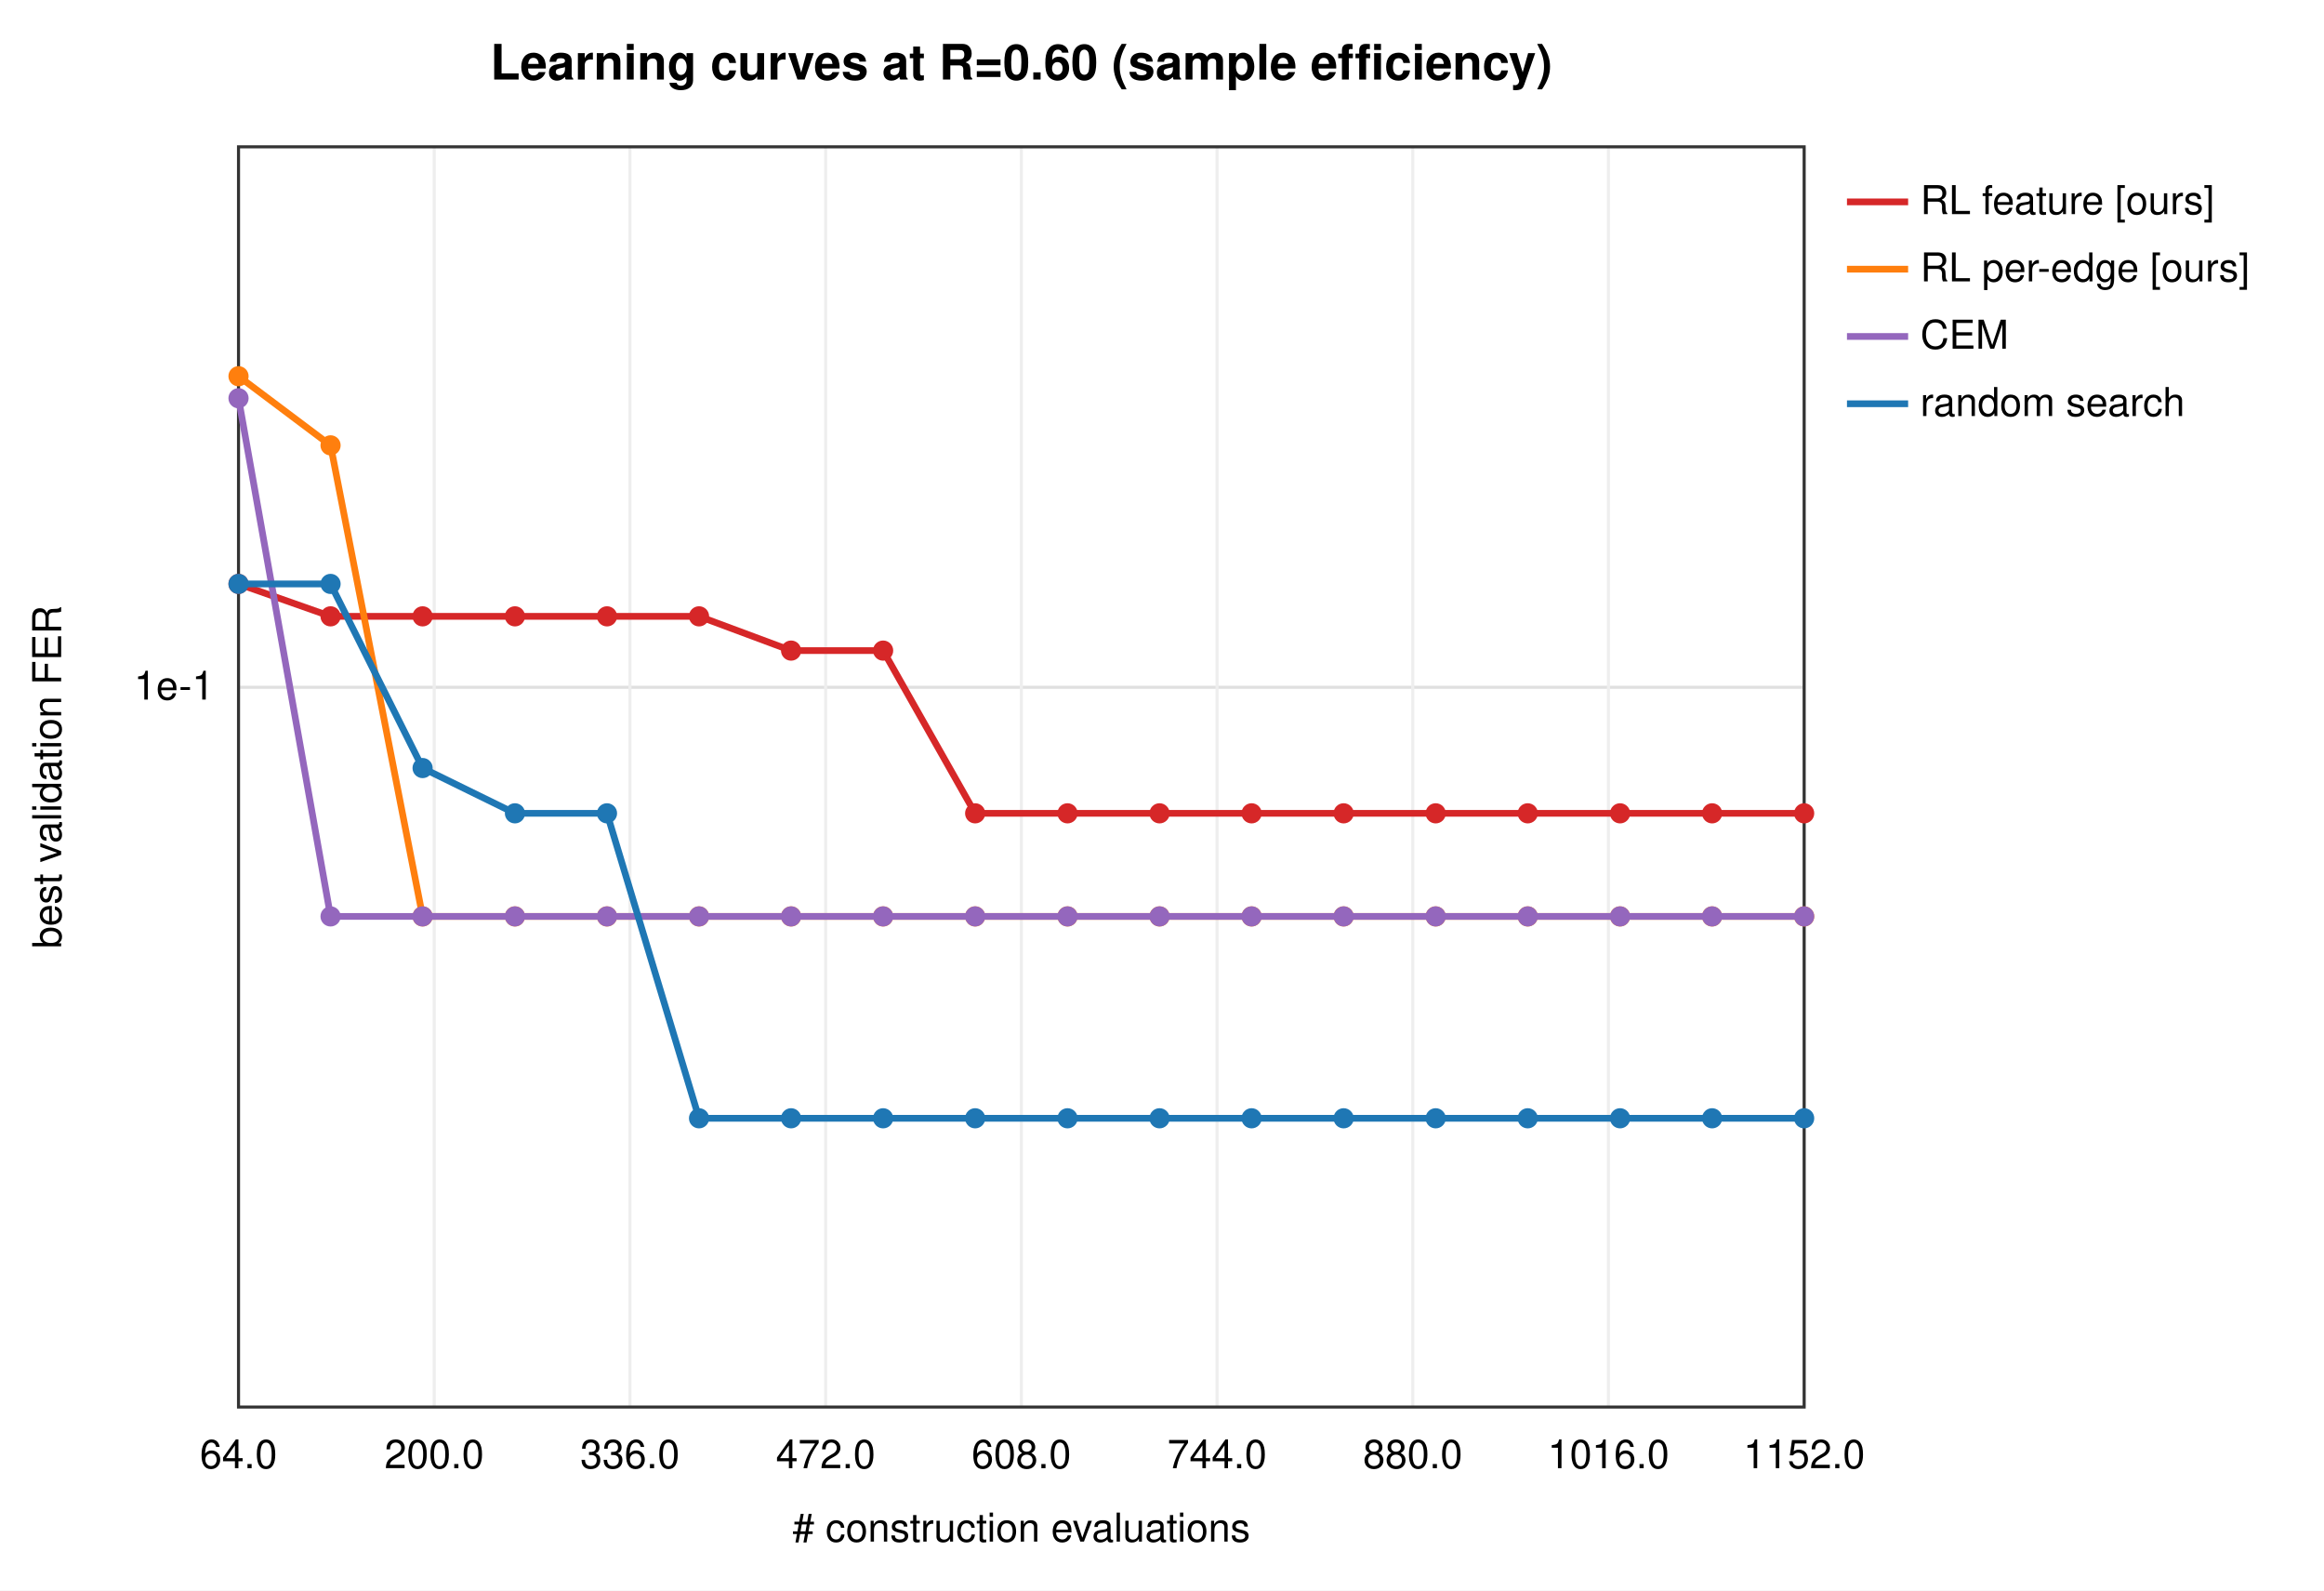
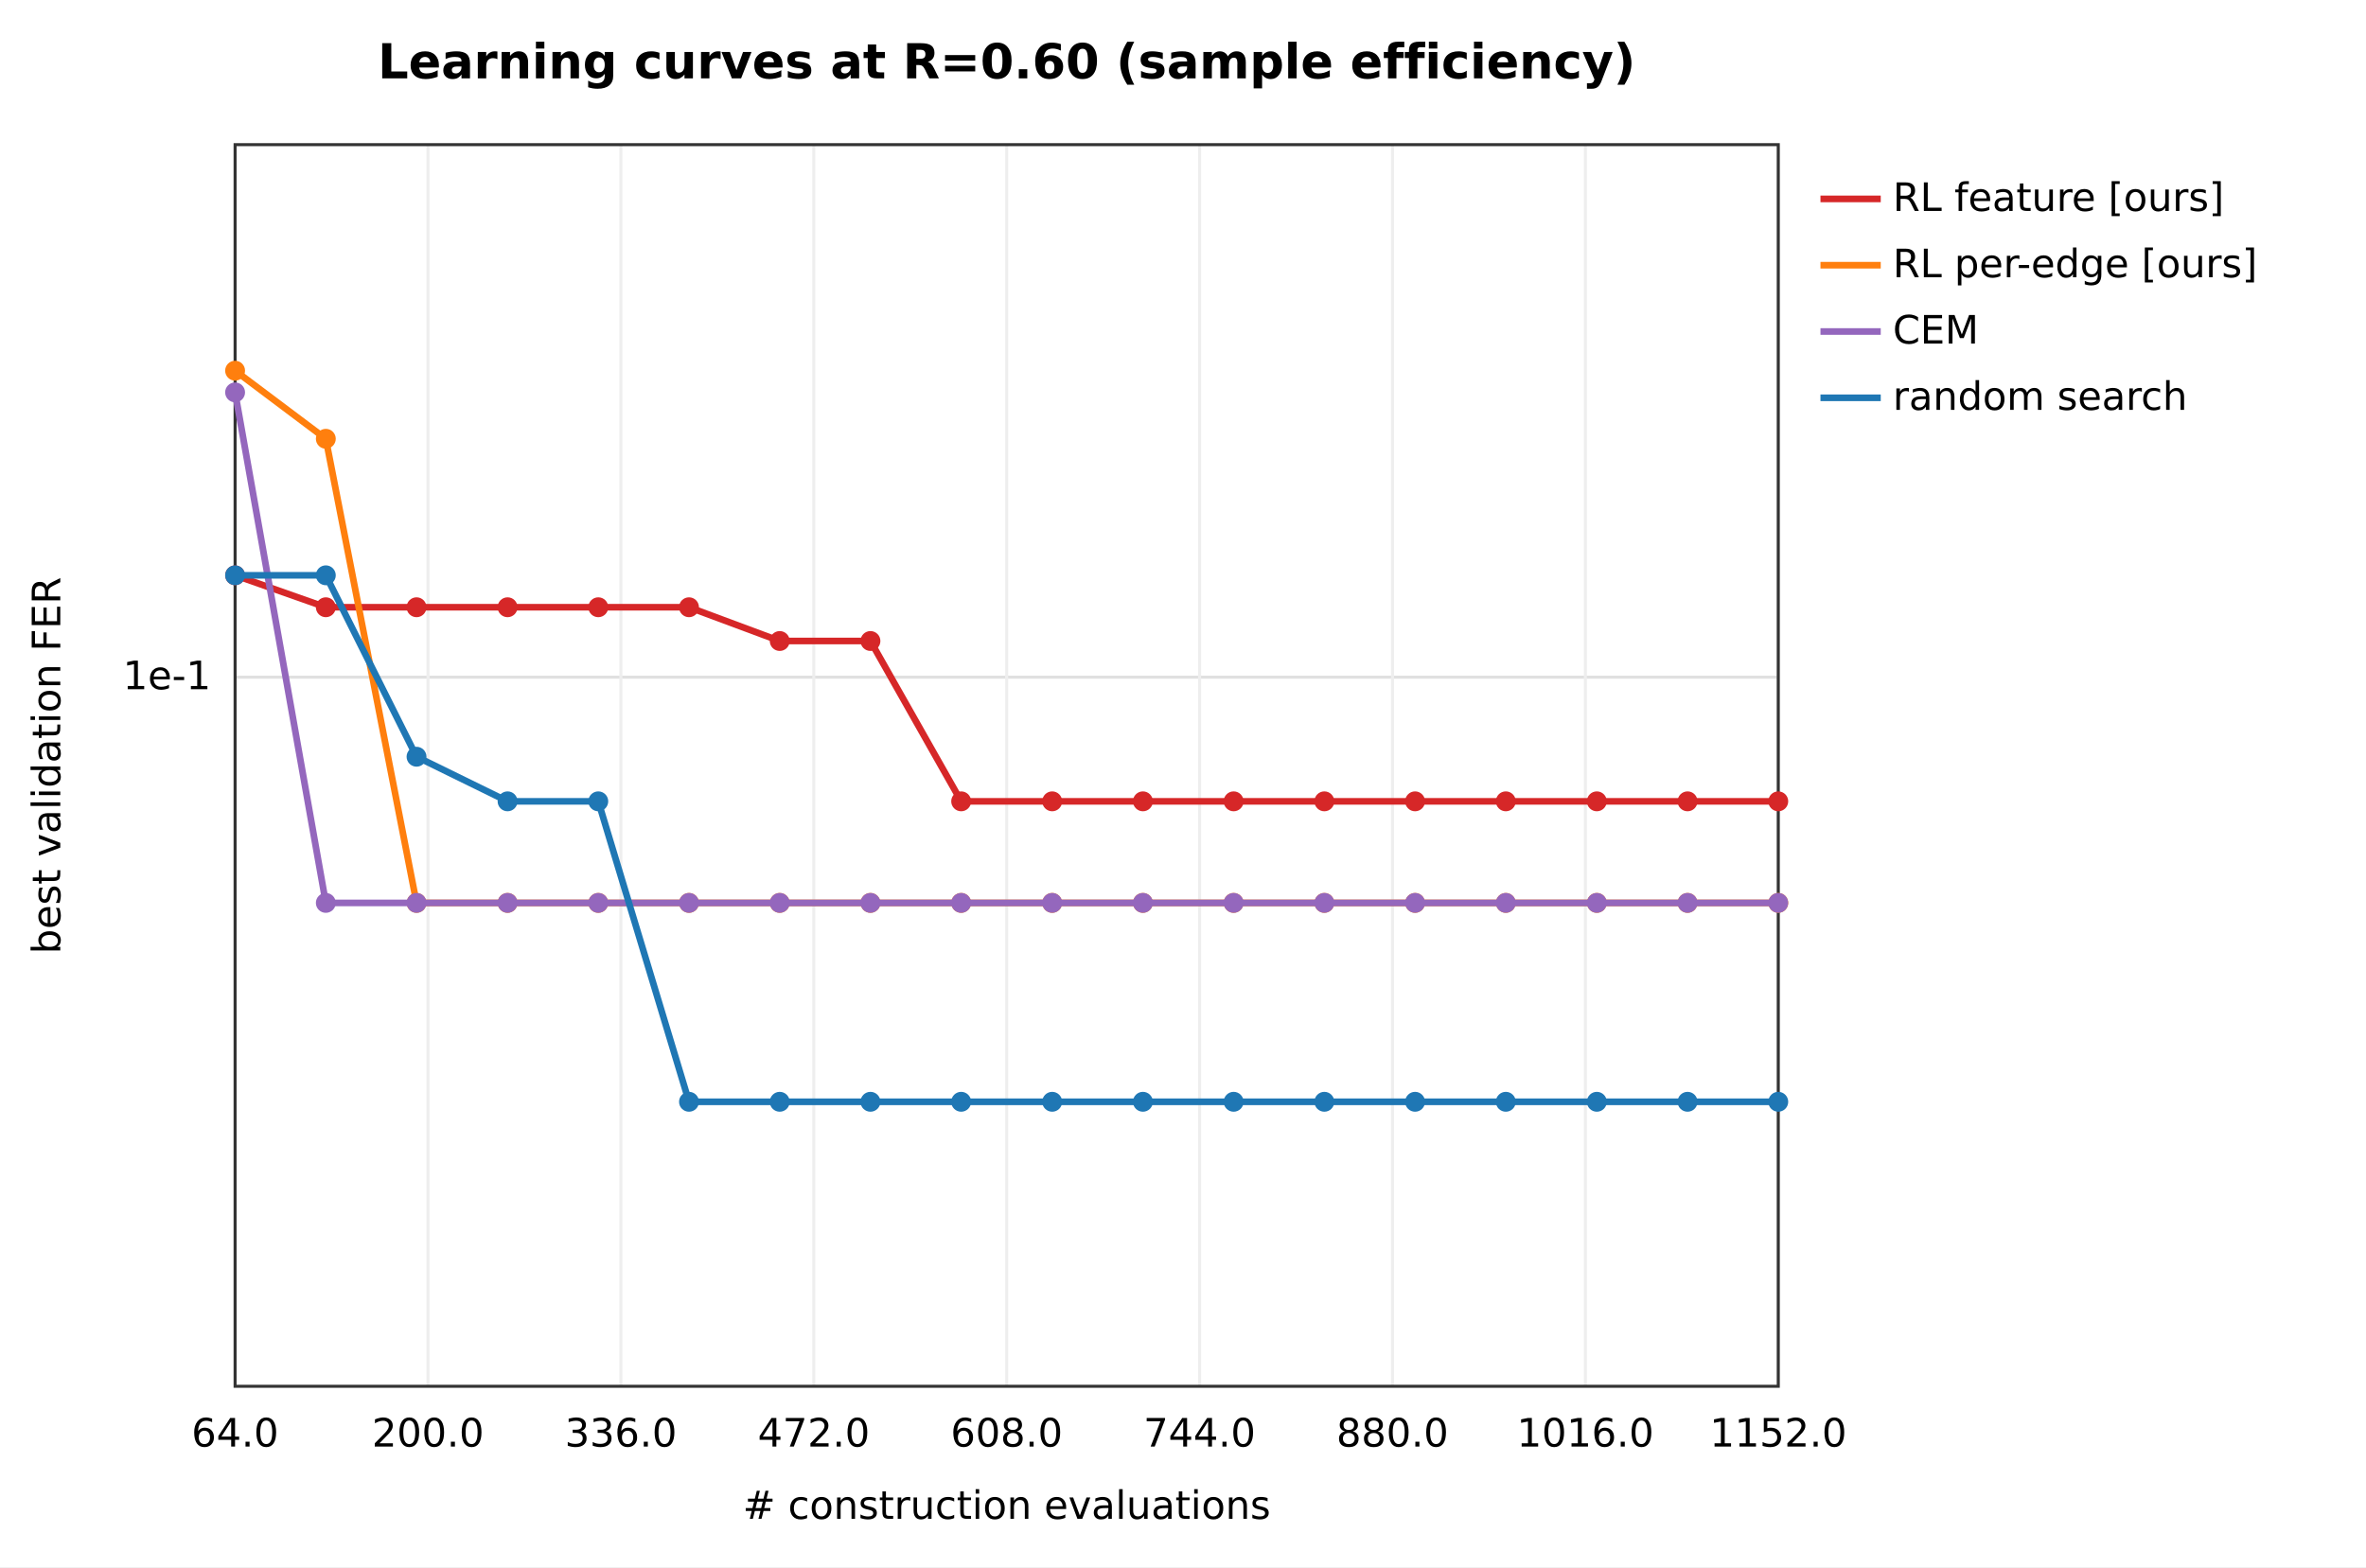
- <svg xmlns="http://www.w3.org/2000/svg" width="760" height="520" font-family="Helvetica,Arial,sans-serif" font-size="13">
-   <rect width="760" height="520" fill="white" />
+ <svg xmlns="http://www.w3.org/2000/svg" width="785" height="520" font-family="DejaVu Sans, Arial, sans-serif" font-size="13">
+   <rect width="785" height="520" fill="white" />
  <text x="334.0" y="26" text-anchor="middle" font-size="16" font-weight="bold">Learning curves at R=0.60 (sample efficiency)</text>
  <line x1="78" y1="224.7" x2="590" y2="224.7" stroke="#e0e0e0" />
  <text x="70" y="228.7" text-anchor="end">1e-1</text>
  <line x1="78.0" y1="48" x2="78.0" y2="460" stroke="#eee" />
  <text x="78.0" y="480.0" text-anchor="middle">64.0</text>
  <line x1="142.0" y1="48" x2="142.0" y2="460" stroke="#eee" />
  <text x="142.0" y="480.0" text-anchor="middle">200.0</text>
  <line x1="206.0" y1="48" x2="206.0" y2="460" stroke="#eee" />
  <text x="206.0" y="480.0" text-anchor="middle">336.0</text>
  <line x1="270.0" y1="48" x2="270.0" y2="460" stroke="#eee" />
  <text x="270.0" y="480.0" text-anchor="middle">472.0</text>
  <line x1="334.0" y1="48" x2="334.0" y2="460" stroke="#eee" />
  <text x="334.0" y="480.0" text-anchor="middle">608.0</text>
  <line x1="398.0" y1="48" x2="398.0" y2="460" stroke="#eee" />
  <text x="398.0" y="480.0" text-anchor="middle">744.0</text>
  <line x1="462.0" y1="48" x2="462.0" y2="460" stroke="#eee" />
  <text x="462.0" y="480.0" text-anchor="middle">880.0</text>
  <line x1="526.0" y1="48" x2="526.0" y2="460" stroke="#eee" />
  <text x="526.0" y="480.0" text-anchor="middle">1016.0</text>
  <line x1="590.0" y1="48" x2="590.0" y2="460" stroke="#eee" />
  <text x="590.0" y="480.0" text-anchor="middle">1152.0</text>
  <rect x="78" y="48" width="512" height="412" fill="none" stroke="#333" />
  <text x="334.0" y="504" text-anchor="middle"># construction evaluations</text>
  <text x="20" y="254.0" text-anchor="middle" transform="rotate(-90 20 254.0)">best validation FER</text>
  <path d="M78.0,190.9 L108.1,201.5 L138.2,201.5 L168.4,201.5 L198.5,201.5 L228.6,201.5 L258.7,212.7 L288.8,212.7 L318.9,265.9 L349.1,265.9 L379.2,265.9 L409.3,265.9 L439.4,265.9 L469.5,265.9 L499.6,265.9 L529.8,265.9 L559.9,265.9 L590.0,265.9" fill="none" stroke="#d62728" stroke-width="2.2" />
  <circle cx="78.0" cy="190.9" r="3.3" fill="#d62728" />
  <circle cx="108.1" cy="201.5" r="3.3" fill="#d62728" />
  <circle cx="138.2" cy="201.5" r="3.3" fill="#d62728" />
  <circle cx="168.4" cy="201.5" r="3.3" fill="#d62728" />
  <circle cx="198.5" cy="201.5" r="3.3" fill="#d62728" />
  <circle cx="228.6" cy="201.5" r="3.3" fill="#d62728" />
  <circle cx="258.7" cy="212.7" r="3.3" fill="#d62728" />
  <circle cx="288.8" cy="212.7" r="3.3" fill="#d62728" />
  <circle cx="318.9" cy="265.9" r="3.3" fill="#d62728" />
  <circle cx="349.1" cy="265.9" r="3.3" fill="#d62728" />
  <circle cx="379.2" cy="265.9" r="3.3" fill="#d62728" />
  <circle cx="409.3" cy="265.9" r="3.3" fill="#d62728" />
  <circle cx="439.4" cy="265.9" r="3.3" fill="#d62728" />
  <circle cx="469.5" cy="265.9" r="3.3" fill="#d62728" />
  <circle cx="499.6" cy="265.9" r="3.3" fill="#d62728" />
  <circle cx="529.8" cy="265.9" r="3.3" fill="#d62728" />
  <circle cx="559.9" cy="265.9" r="3.3" fill="#d62728" />
  <circle cx="590.0" cy="265.9" r="3.3" fill="#d62728" />
  <line x1="604" y1="66" x2="624" y2="66" stroke="#d62728" stroke-width="2.2" />
  <text x="628" y="70">RL feature [ours]</text>
  <path d="M78.0,123.0 L108.1,145.6 L138.2,299.6 L168.4,299.6 L198.5,299.6 L228.6,299.6 L258.7,299.6 L288.8,299.6 L318.9,299.6 L349.1,299.6 L379.2,299.6 L409.3,299.6 L439.4,299.6 L469.5,299.6 L499.6,299.6 L529.8,299.6 L559.9,299.6 L590.0,299.6" fill="none" stroke="#ff7f0e" stroke-width="2.2" />
  <circle cx="78.0" cy="123.0" r="3.3" fill="#ff7f0e" />
  <circle cx="108.1" cy="145.6" r="3.3" fill="#ff7f0e" />
  <circle cx="138.2" cy="299.6" r="3.3" fill="#ff7f0e" />
  <circle cx="168.4" cy="299.6" r="3.3" fill="#ff7f0e" />
  <circle cx="198.5" cy="299.6" r="3.3" fill="#ff7f0e" />
  <circle cx="228.6" cy="299.6" r="3.3" fill="#ff7f0e" />
  <circle cx="258.7" cy="299.6" r="3.3" fill="#ff7f0e" />
  <circle cx="288.8" cy="299.6" r="3.3" fill="#ff7f0e" />
  <circle cx="318.9" cy="299.6" r="3.3" fill="#ff7f0e" />
  <circle cx="349.1" cy="299.6" r="3.3" fill="#ff7f0e" />
  <circle cx="379.2" cy="299.6" r="3.3" fill="#ff7f0e" />
  <circle cx="409.3" cy="299.6" r="3.3" fill="#ff7f0e" />
  <circle cx="439.4" cy="299.6" r="3.3" fill="#ff7f0e" />
  <circle cx="469.5" cy="299.6" r="3.3" fill="#ff7f0e" />
  <circle cx="499.6" cy="299.6" r="3.3" fill="#ff7f0e" />
  <circle cx="529.8" cy="299.6" r="3.3" fill="#ff7f0e" />
  <circle cx="559.9" cy="299.6" r="3.3" fill="#ff7f0e" />
  <circle cx="590.0" cy="299.6" r="3.3" fill="#ff7f0e" />
  <line x1="604" y1="88" x2="624" y2="88" stroke="#ff7f0e" stroke-width="2.2" />
  <text x="628" y="92">RL per-edge [ours]</text>
  <path d="M78.0,130.2 L108.1,299.6 L138.2,299.6 L168.4,299.6 L198.5,299.6 L228.6,299.6 L258.7,299.6 L288.8,299.6 L318.9,299.6 L349.1,299.6 L379.2,299.6 L409.3,299.6 L439.4,299.6 L469.5,299.6 L499.6,299.6 L529.8,299.6 L559.9,299.6 L590.0,299.6" fill="none" stroke="#9467bd" stroke-width="2.2" />
  <circle cx="78.0" cy="130.2" r="3.3" fill="#9467bd" />
  <circle cx="108.1" cy="299.6" r="3.3" fill="#9467bd" />
  <circle cx="138.2" cy="299.6" r="3.3" fill="#9467bd" />
  <circle cx="168.4" cy="299.6" r="3.3" fill="#9467bd" />
  <circle cx="198.5" cy="299.6" r="3.3" fill="#9467bd" />
  <circle cx="228.6" cy="299.6" r="3.3" fill="#9467bd" />
  <circle cx="258.7" cy="299.6" r="3.3" fill="#9467bd" />
  <circle cx="288.8" cy="299.6" r="3.3" fill="#9467bd" />
  <circle cx="318.9" cy="299.6" r="3.3" fill="#9467bd" />
  <circle cx="349.1" cy="299.6" r="3.3" fill="#9467bd" />
  <circle cx="379.2" cy="299.6" r="3.3" fill="#9467bd" />
  <circle cx="409.3" cy="299.6" r="3.3" fill="#9467bd" />
  <circle cx="439.4" cy="299.6" r="3.3" fill="#9467bd" />
  <circle cx="469.5" cy="299.6" r="3.3" fill="#9467bd" />
  <circle cx="499.6" cy="299.6" r="3.3" fill="#9467bd" />
  <circle cx="529.8" cy="299.6" r="3.3" fill="#9467bd" />
  <circle cx="559.9" cy="299.6" r="3.3" fill="#9467bd" />
  <circle cx="590.0" cy="299.6" r="3.3" fill="#9467bd" />
  <line x1="604" y1="110" x2="624" y2="110" stroke="#9467bd" stroke-width="2.2" />
  <text x="628" y="114">CEM</text>
  <path d="M78.0,190.9 L108.1,190.9 L138.2,251.1 L168.4,265.9 L198.5,265.9 L228.6,365.6 L258.7,365.6 L288.8,365.6 L318.9,365.6 L349.1,365.6 L379.2,365.6 L409.3,365.6 L439.4,365.6 L469.5,365.6 L499.6,365.6 L529.8,365.6 L559.9,365.6 L590.0,365.6" fill="none" stroke="#1f77b4" stroke-width="2.2" />
  <circle cx="78.0" cy="190.9" r="3.3" fill="#1f77b4" />
  <circle cx="108.1" cy="190.9" r="3.3" fill="#1f77b4" />
  <circle cx="138.2" cy="251.1" r="3.3" fill="#1f77b4" />
  <circle cx="168.4" cy="265.9" r="3.3" fill="#1f77b4" />
  <circle cx="198.5" cy="265.9" r="3.3" fill="#1f77b4" />
  <circle cx="228.6" cy="365.6" r="3.3" fill="#1f77b4" />
  <circle cx="258.7" cy="365.6" r="3.3" fill="#1f77b4" />
  <circle cx="288.8" cy="365.6" r="3.3" fill="#1f77b4" />
  <circle cx="318.9" cy="365.6" r="3.3" fill="#1f77b4" />
  <circle cx="349.1" cy="365.6" r="3.3" fill="#1f77b4" />
  <circle cx="379.2" cy="365.6" r="3.3" fill="#1f77b4" />
  <circle cx="409.3" cy="365.6" r="3.3" fill="#1f77b4" />
  <circle cx="439.4" cy="365.6" r="3.3" fill="#1f77b4" />
  <circle cx="469.5" cy="365.6" r="3.3" fill="#1f77b4" />
  <circle cx="499.6" cy="365.6" r="3.3" fill="#1f77b4" />
  <circle cx="529.8" cy="365.6" r="3.3" fill="#1f77b4" />
  <circle cx="559.9" cy="365.6" r="3.3" fill="#1f77b4" />
  <circle cx="590.0" cy="365.6" r="3.3" fill="#1f77b4" />
  <line x1="604" y1="132" x2="624" y2="132" stroke="#1f77b4" stroke-width="2.2" />
  <text x="628" y="136">random search</text>
</svg>
